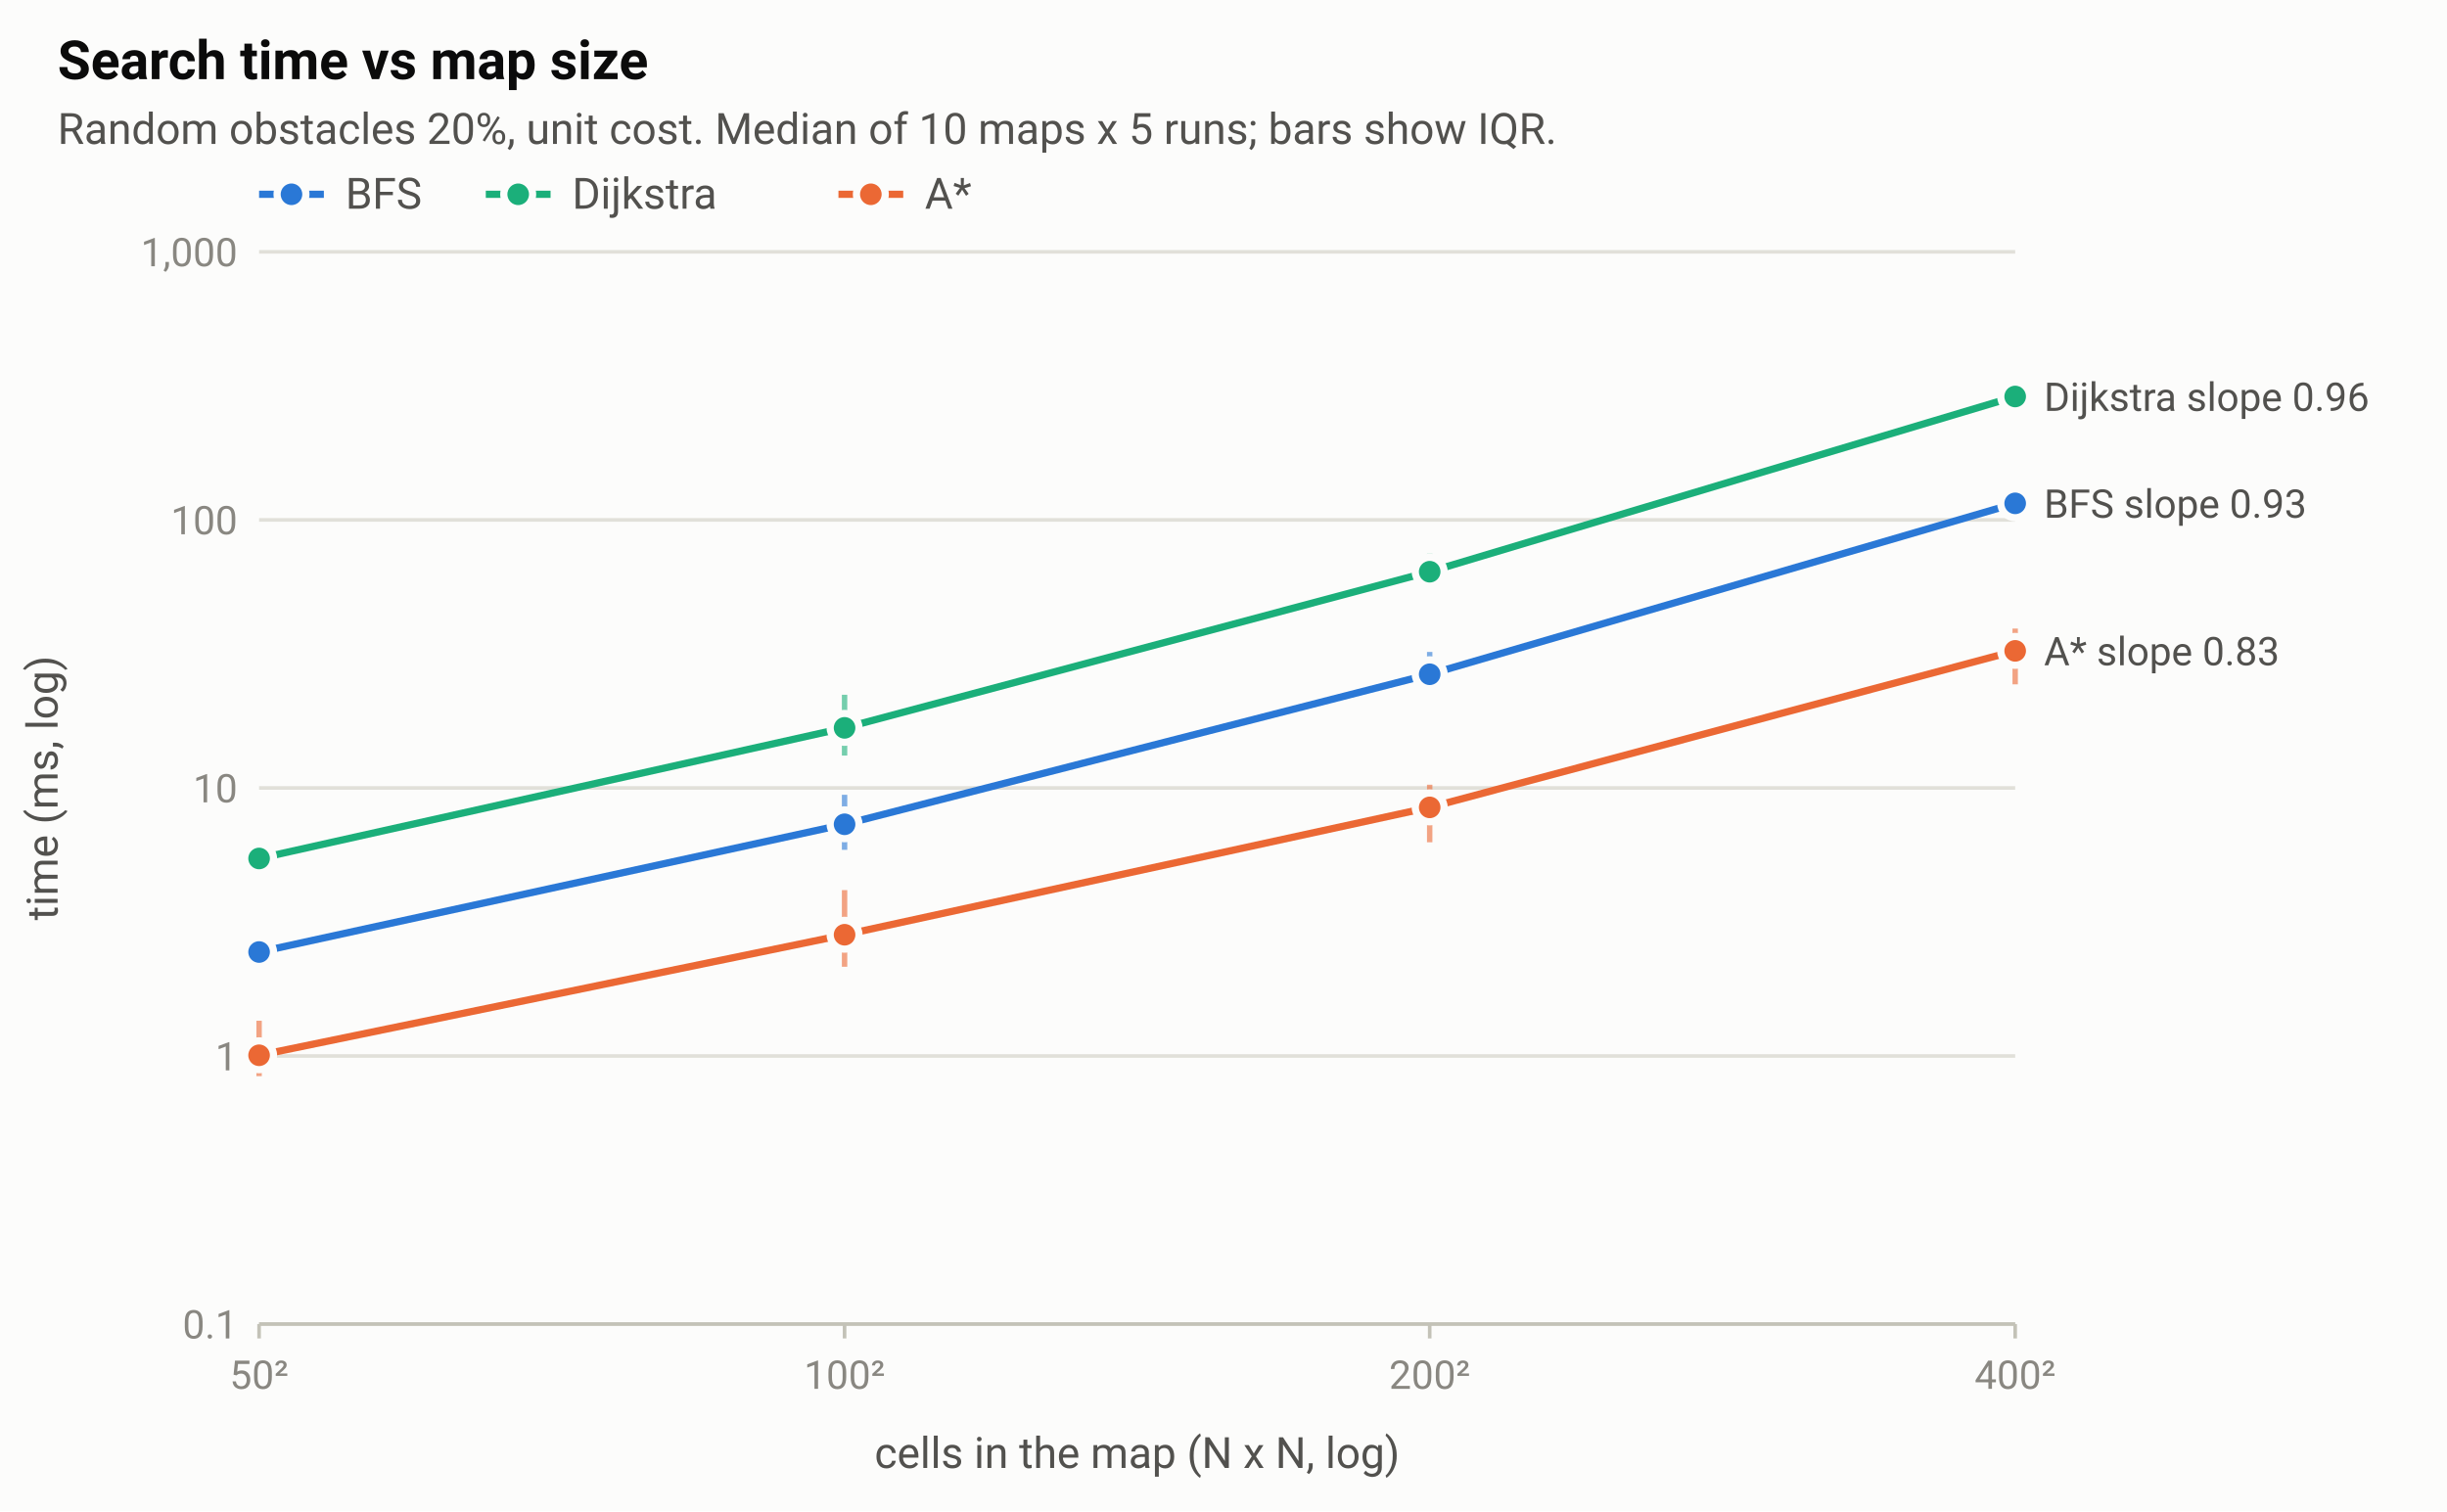
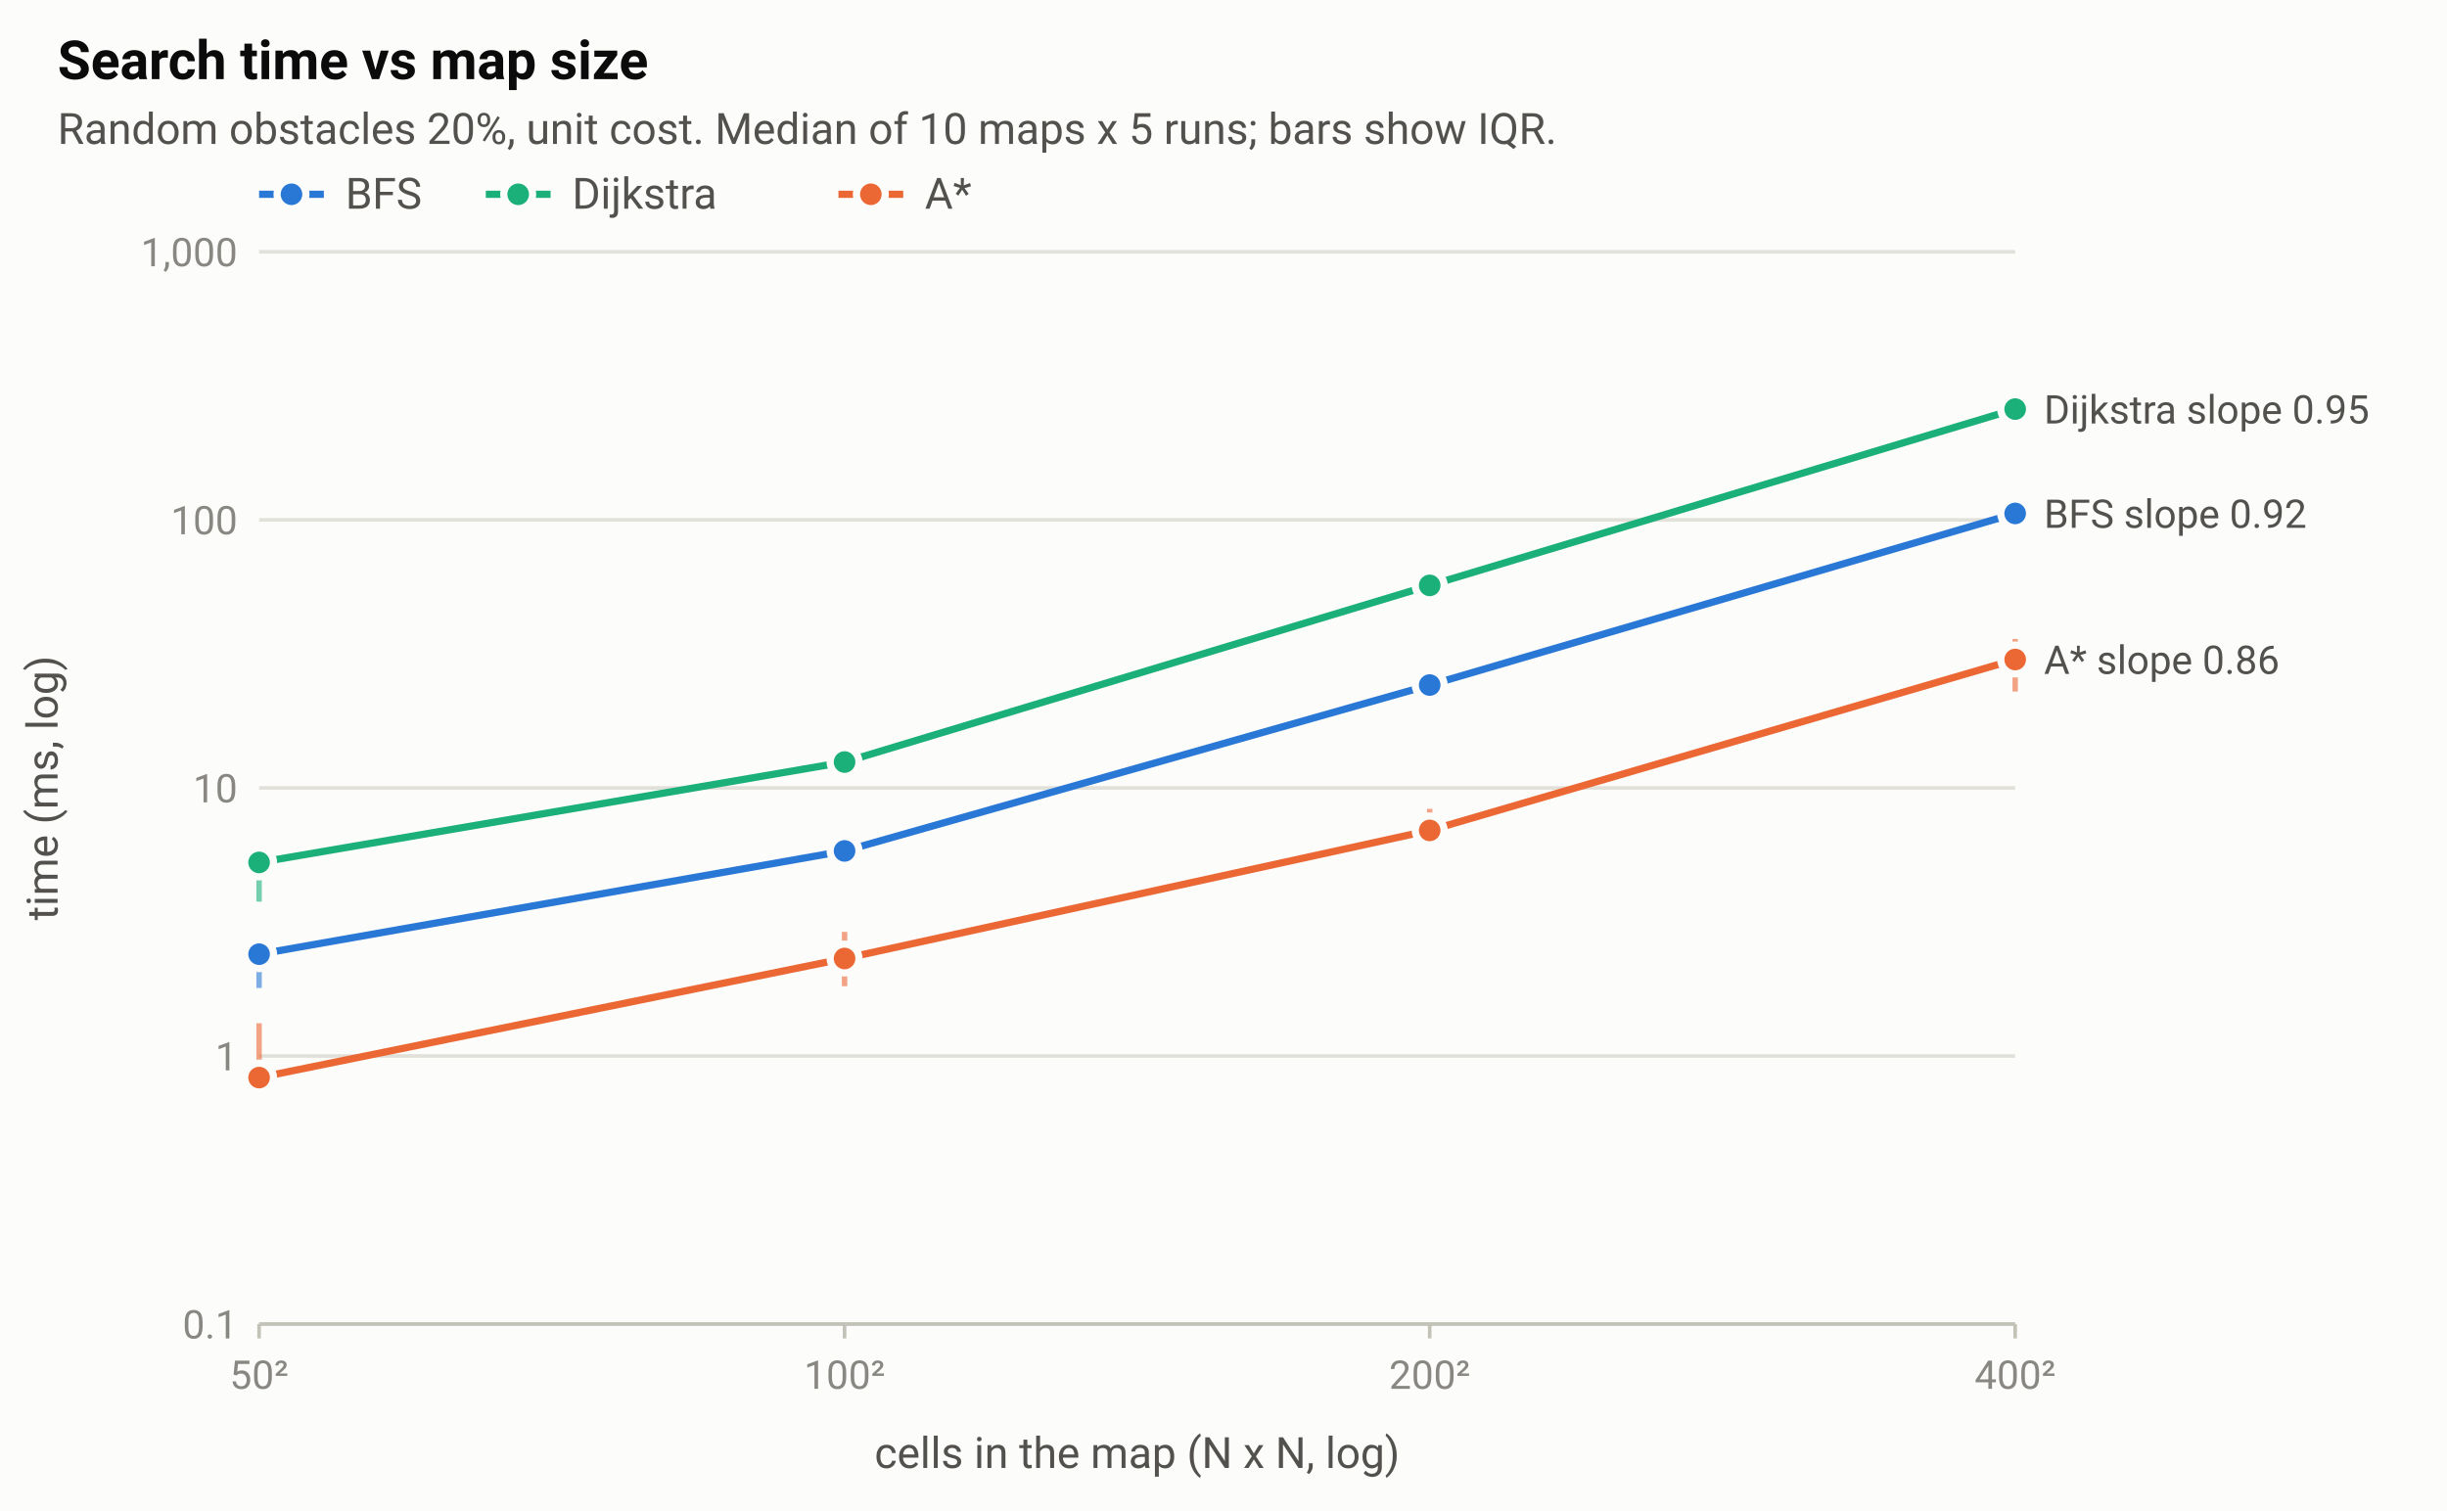
<svg xmlns="http://www.w3.org/2000/svg" width="680" height="420" viewBox="0 0 680 420" font-family="system-ui, -apple-system, 'Segoe UI', Roboto, Helvetica, Arial, sans-serif">
  <rect width="100%" height="100%" fill="#fcfcfb" />
  <text x="16.0" y="22.0" font-size="15" fill="#0b0b0b" text-anchor="start" font-weight="600">Search time vs map size</text>
  <text x="16.0" y="40.0" font-size="12" fill="#52514e" text-anchor="start" font-weight="normal">Random obstacles 20%, unit cost. Median of 10 maps x 5 runs; bars show IQR.</text>
  <line x1="72" y1="368.0" x2="560" y2="368.0" stroke="#e1e0d9" stroke-width="1" />
  <text x="66.0" y="372.0" font-size="11" fill="#898781" text-anchor="end" font-weight="normal">0.1</text>
  <line x1="72" y1="293.5" x2="560" y2="293.5" stroke="#e1e0d9" stroke-width="1" />
  <text x="66.0" y="297.5" font-size="11" fill="#898781" text-anchor="end" font-weight="normal">1</text>
  <line x1="72" y1="219.0" x2="560" y2="219.0" stroke="#e1e0d9" stroke-width="1" />
  <text x="66.0" y="223.0" font-size="11" fill="#898781" text-anchor="end" font-weight="normal">10</text>
  <line x1="72" y1="144.5" x2="560" y2="144.5" stroke="#e1e0d9" stroke-width="1" />
  <text x="66.0" y="148.5" font-size="11" fill="#898781" text-anchor="end" font-weight="normal">100</text>
  <line x1="72" y1="70.0" x2="560" y2="70.0" stroke="#e1e0d9" stroke-width="1" />
  <text x="66.0" y="74.0" font-size="11" fill="#898781" text-anchor="end" font-weight="normal">1,000</text>
  <text x="16.0" y="219.0" font-size="12" fill="#52514e" text-anchor="middle" font-weight="normal" transform="rotate(-90 16.0 219.0)">time (ms, log)</text>
  <line x1="72.0" y1="368" x2="72.0" y2="372" stroke="#c3c2b7" />
  <text x="72.0" y="386.0" font-size="11" fill="#898781" text-anchor="middle" font-weight="normal">50²</text>
  <line x1="234.7" y1="368" x2="234.7" y2="372" stroke="#c3c2b7" />
  <text x="234.7" y="386.0" font-size="11" fill="#898781" text-anchor="middle" font-weight="normal">100²</text>
  <line x1="397.3" y1="368" x2="397.3" y2="372" stroke="#c3c2b7" />
  <text x="397.3" y="386.0" font-size="11" fill="#898781" text-anchor="middle" font-weight="normal">200²</text>
  <line x1="560.0" y1="368" x2="560.0" y2="372" stroke="#c3c2b7" />
  <text x="560.0" y="386.0" font-size="11" fill="#898781" text-anchor="middle" font-weight="normal">400²</text>
  <line x1="72" y1="368" x2="560" y2="368" stroke="#c3c2b7" stroke-width="1" />
  <text x="316.0" y="408.0" font-size="12" fill="#52514e" text-anchor="middle" font-weight="normal">cells in the map (N x N, log)</text>
-   <line x1="72.0" y1="265.1" x2="72.0" y2="263.7" stroke="#2a78d6" stroke-width="1.5" stroke-opacity="0.6" />
-   <line x1="234.7" y1="236.2" x2="234.7" y2="220.9" stroke="#2a78d6" stroke-width="1.5" stroke-opacity="0.6" />
-   <line x1="397.3" y1="190.2" x2="397.3" y2="181.2" stroke="#2a78d6" stroke-width="1.5" stroke-opacity="0.6" />
-   <line x1="560.0" y1="140.8" x2="560.0" y2="138.2" stroke="#2a78d6" stroke-width="1.5" stroke-opacity="0.6" />
-   <polyline points="72.0,264.6 234.7,229.1 397.3,187.4 560.0,139.9" fill="none" stroke="#2a78d6" stroke-width="2" />
-   <circle cx="72.0" cy="264.6" r="4" fill="#2a78d6" stroke="#fcfcfb" stroke-width="2" />
-   <circle cx="234.7" cy="229.1" r="4" fill="#2a78d6" stroke="#fcfcfb" stroke-width="2" />
-   <circle cx="397.3" cy="187.4" r="4" fill="#2a78d6" stroke="#fcfcfb" stroke-width="2" />
-   <circle cx="560.0" cy="139.9" r="4" fill="#2a78d6" stroke="#fcfcfb" stroke-width="2" />
-   <text x="568.0" y="143.9" font-size="11" fill="#52514e" text-anchor="start" font-weight="normal">BFS  slope 0.93</text>
-   <line x1="72.0" y1="239.6" x2="72.0" y2="237.5" stroke="#1baf7a" stroke-width="1.5" stroke-opacity="0.6" />
-   <line x1="234.7" y1="210.0" x2="234.7" y2="193.1" stroke="#1baf7a" stroke-width="1.5" stroke-opacity="0.6" />
-   <line x1="397.3" y1="160.6" x2="397.3" y2="153.9" stroke="#1baf7a" stroke-width="1.5" stroke-opacity="0.6" />
-   <line x1="560.0" y1="112.0" x2="560.0" y2="106.8" stroke="#1baf7a" stroke-width="1.5" stroke-opacity="0.6" />
-   <polyline points="72.0,238.6 234.7,202.3 397.3,158.9 560.0,110.2" fill="none" stroke="#1baf7a" stroke-width="2" />
-   <circle cx="72.0" cy="238.6" r="4" fill="#1baf7a" stroke="#fcfcfb" stroke-width="2" />
-   <circle cx="234.7" cy="202.3" r="4" fill="#1baf7a" stroke="#fcfcfb" stroke-width="2" />
-   <circle cx="397.3" cy="158.9" r="4" fill="#1baf7a" stroke="#fcfcfb" stroke-width="2" />
-   <circle cx="560.0" cy="110.2" r="4" fill="#1baf7a" stroke="#fcfcfb" stroke-width="2" />
-   <text x="568.0" y="114.2" font-size="11" fill="#52514e" text-anchor="start" font-weight="normal">Dijkstra  slope 0.96</text>
-   <line x1="72.0" y1="299.1" x2="72.0" y2="283.7" stroke="#eb6834" stroke-width="1.5" stroke-opacity="0.6" />
-   <line x1="234.7" y1="268.7" x2="234.7" y2="247.4" stroke="#eb6834" stroke-width="1.5" stroke-opacity="0.6" />
-   <line x1="397.3" y1="234.1" x2="397.3" y2="218.1" stroke="#eb6834" stroke-width="1.5" stroke-opacity="0.6" />
-   <line x1="560.0" y1="190.2" x2="560.0" y2="174.7" stroke="#eb6834" stroke-width="1.5" stroke-opacity="0.6" />
-   <polyline points="72.0,293.3 234.7,259.8 397.3,224.4 560.0,180.9" fill="none" stroke="#eb6834" stroke-width="2" />
-   <circle cx="72.0" cy="293.3" r="4" fill="#eb6834" stroke="#fcfcfb" stroke-width="2" />
-   <circle cx="234.7" cy="259.8" r="4" fill="#eb6834" stroke="#fcfcfb" stroke-width="2" />
-   <circle cx="397.3" cy="224.4" r="4" fill="#eb6834" stroke="#fcfcfb" stroke-width="2" />
-   <circle cx="560.0" cy="180.9" r="4" fill="#eb6834" stroke="#fcfcfb" stroke-width="2" />
-   <text x="568.0" y="184.9" font-size="11" fill="#52514e" text-anchor="start" font-weight="normal">A*  slope 0.83</text>
+   <line x1="72.0" y1="274.6" x2="72.0" y2="264.4" stroke="#2a78d6" stroke-width="1.5" stroke-opacity="0.6" />
+   <line x1="234.7" y1="236.9" x2="234.7" y2="235.5" stroke="#2a78d6" stroke-width="1.5" stroke-opacity="0.6" />
+   <line x1="397.3" y1="191.4" x2="397.3" y2="186.6" stroke="#2a78d6" stroke-width="1.5" stroke-opacity="0.6" />
+   <line x1="560.0" y1="143.3" x2="560.0" y2="139.9" stroke="#2a78d6" stroke-width="1.5" stroke-opacity="0.6" />
+   <polyline points="72.0,265.2 234.7,236.5 397.3,190.4 560.0,142.7" fill="none" stroke="#2a78d6" stroke-width="2" />
+   <circle cx="72.0" cy="265.2" r="4" fill="#2a78d6" stroke="#fcfcfb" stroke-width="2" />
+   <circle cx="234.7" cy="236.5" r="4" fill="#2a78d6" stroke="#fcfcfb" stroke-width="2" />
+   <circle cx="397.3" cy="190.4" r="4" fill="#2a78d6" stroke="#fcfcfb" stroke-width="2" />
+   <circle cx="560.0" cy="142.7" r="4" fill="#2a78d6" stroke="#fcfcfb" stroke-width="2" />
+   <text x="568.0" y="146.7" font-size="11" fill="#52514e" text-anchor="start" font-weight="normal">BFS  slope 0.92</text>
+   <line x1="72.0" y1="250.6" x2="72.0" y2="239.2" stroke="#1baf7a" stroke-width="1.5" stroke-opacity="0.6" />
+   <line x1="234.7" y1="212.2" x2="234.7" y2="211.0" stroke="#1baf7a" stroke-width="1.5" stroke-opacity="0.6" />
+   <line x1="397.3" y1="163.9" x2="397.3" y2="159.7" stroke="#1baf7a" stroke-width="1.5" stroke-opacity="0.6" />
+   <line x1="560.0" y1="115.0" x2="560.0" y2="111.3" stroke="#1baf7a" stroke-width="1.5" stroke-opacity="0.6" />
+   <polyline points="72.0,239.7 234.7,211.8 397.3,162.7 560.0,113.7" fill="none" stroke="#1baf7a" stroke-width="2" />
+   <circle cx="72.0" cy="239.7" r="4" fill="#1baf7a" stroke="#fcfcfb" stroke-width="2" />
+   <circle cx="234.7" cy="211.8" r="4" fill="#1baf7a" stroke="#fcfcfb" stroke-width="2" />
+   <circle cx="397.3" cy="162.7" r="4" fill="#1baf7a" stroke="#fcfcfb" stroke-width="2" />
+   <circle cx="560.0" cy="113.7" r="4" fill="#1baf7a" stroke="#fcfcfb" stroke-width="2" />
+   <text x="568.0" y="117.7" font-size="11" fill="#52514e" text-anchor="start" font-weight="normal">Dijkstra  slope 0.95</text>
+   <line x1="72.0" y1="301.7" x2="72.0" y2="284.4" stroke="#eb6834" stroke-width="1.5" stroke-opacity="0.6" />
+   <line x1="234.7" y1="274.1" x2="234.7" y2="259.0" stroke="#eb6834" stroke-width="1.5" stroke-opacity="0.6" />
+   <line x1="397.3" y1="235.4" x2="397.3" y2="224.8" stroke="#eb6834" stroke-width="1.5" stroke-opacity="0.6" />
+   <line x1="560.0" y1="192.2" x2="560.0" y2="177.6" stroke="#eb6834" stroke-width="1.5" stroke-opacity="0.6" />
+   <polyline points="72.0,299.5 234.7,266.4 397.3,230.8 560.0,183.3" fill="none" stroke="#eb6834" stroke-width="2" />
+   <circle cx="72.0" cy="299.5" r="4" fill="#eb6834" stroke="#fcfcfb" stroke-width="2" />
+   <circle cx="234.7" cy="266.4" r="4" fill="#eb6834" stroke="#fcfcfb" stroke-width="2" />
+   <circle cx="397.3" cy="230.8" r="4" fill="#eb6834" stroke="#fcfcfb" stroke-width="2" />
+   <circle cx="560.0" cy="183.3" r="4" fill="#eb6834" stroke="#fcfcfb" stroke-width="2" />
+   <text x="568.0" y="187.3" font-size="11" fill="#52514e" text-anchor="start" font-weight="normal">A*  slope 0.86</text>
  <line x1="72" y1="54" x2="90" y2="54" stroke="#2a78d6" stroke-width="2" />
  <circle cx="81" cy="54" r="4" fill="#2a78d6" stroke="#fcfcfb" stroke-width="2" />
  <text x="96.0" y="58.0" font-size="12" fill="#52514e" text-anchor="start" font-weight="normal">BFS</text>
  <line x1="135" y1="54" x2="153" y2="54" stroke="#1baf7a" stroke-width="2" />
  <circle cx="144" cy="54" r="4" fill="#1baf7a" stroke="#fcfcfb" stroke-width="2" />
  <text x="159.0" y="58.0" font-size="12" fill="#52514e" text-anchor="start" font-weight="normal">Dijkstra</text>
  <line x1="233" y1="54" x2="251" y2="54" stroke="#eb6834" stroke-width="2" />
  <circle cx="242" cy="54" r="4" fill="#eb6834" stroke="#fcfcfb" stroke-width="2" />
  <text x="257.0" y="58.0" font-size="12" fill="#52514e" text-anchor="start" font-weight="normal">A*</text>
</svg>
